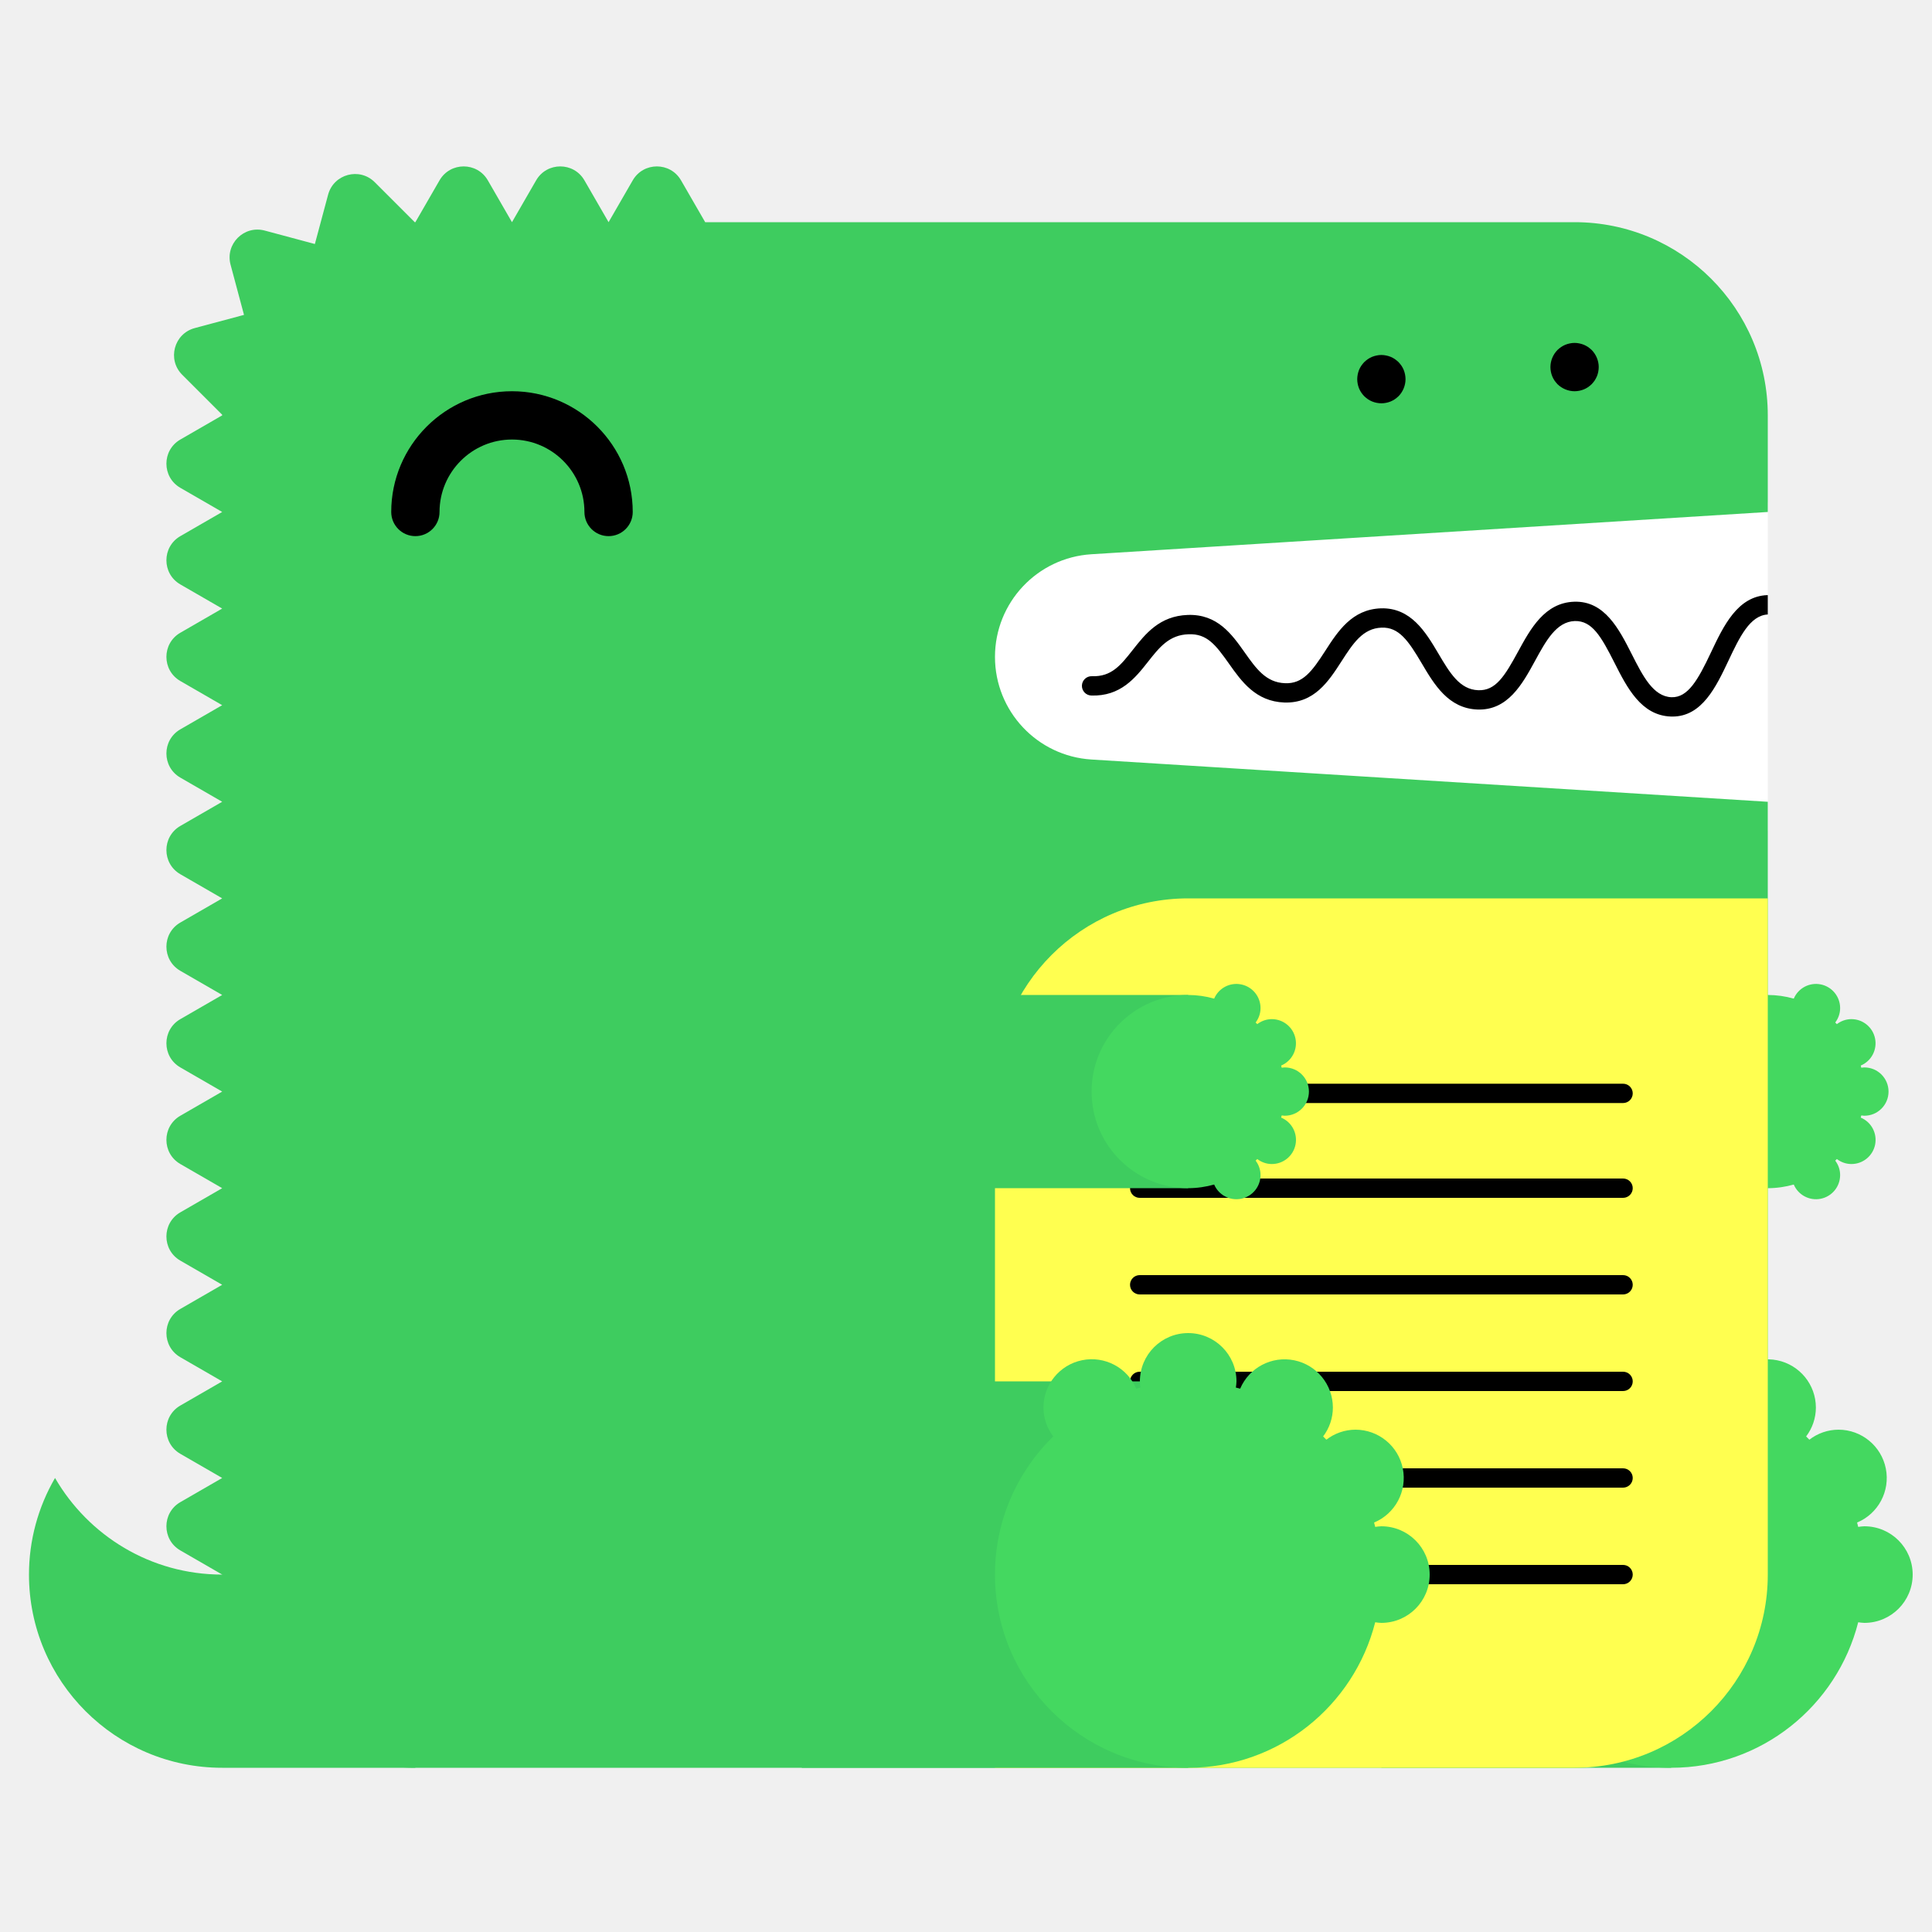
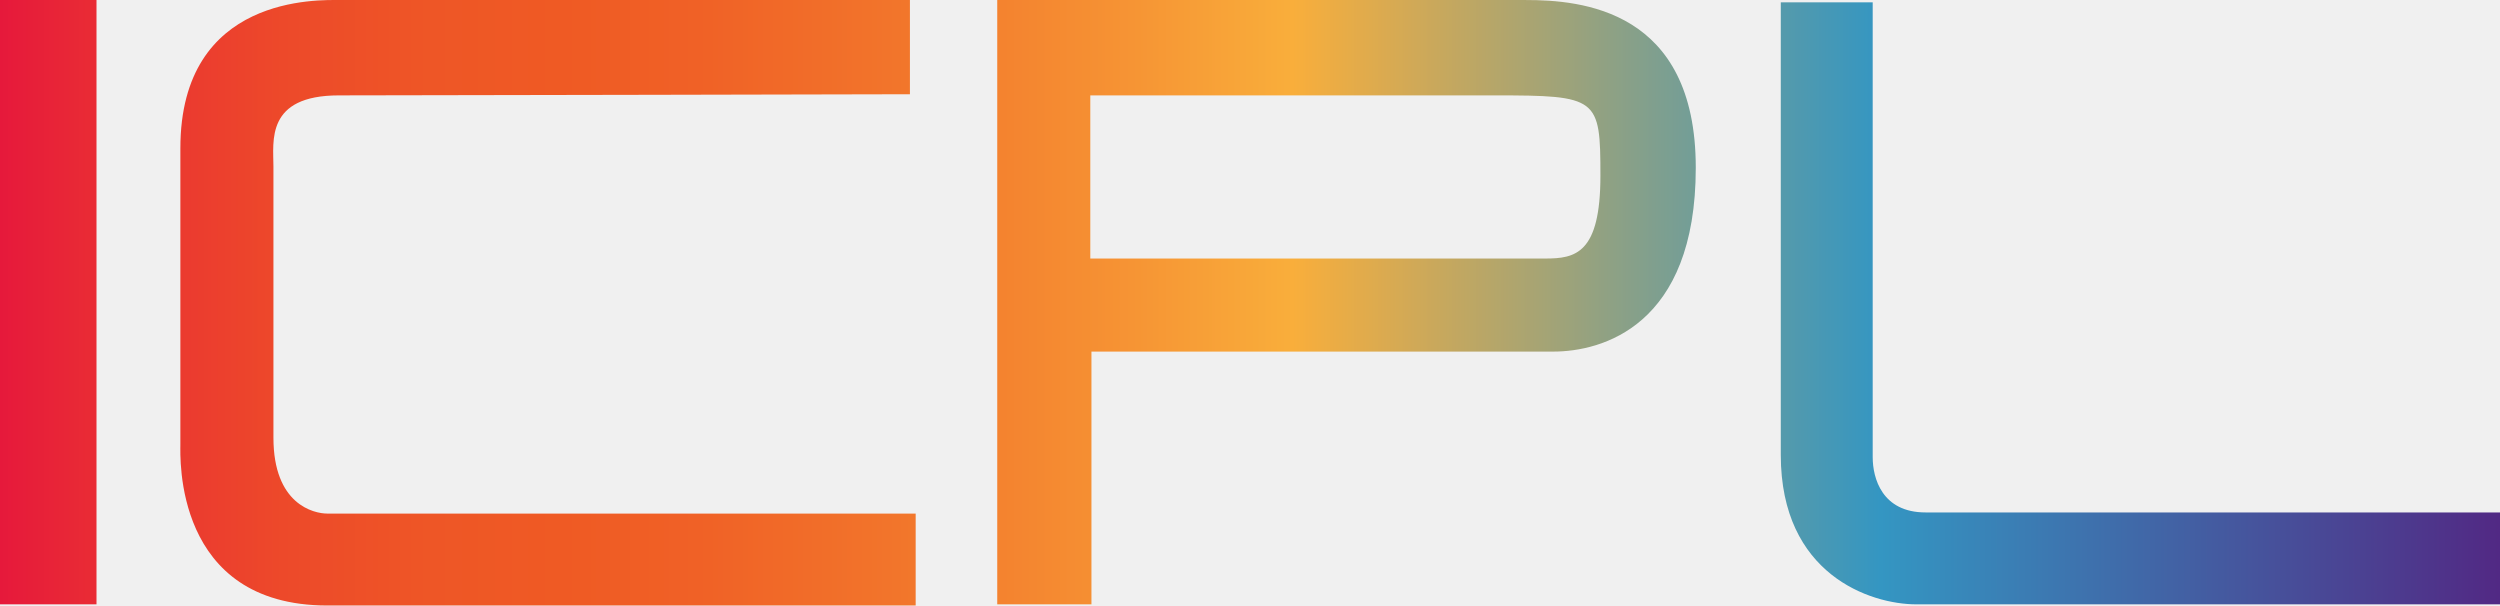
- <svg xmlns="http://www.w3.org/2000/svg" width="200" height="200" viewBox="0 0 200 200">
-   <g fill="none" fill-rule="evenodd">
-     <path fill="#FFF" d="M99 52h84v34H99z" />
-     <path d="M23 163c-7.398 0-13.843-4.027-17.303-10A19.886 19.886 0 0 0 3 163c0 11.046 8.954 20 20 20h20v-20H23z" fill="#3ECC5F" />
-     <path d="M112.98 57.376L183 53V43c0-11.046-8.954-20-20-20H73l-2.5-4.33c-1.112-1.925-3.889-1.925-5 0L63 23l-2.5-4.33c-1.111-1.925-3.889-1.925-5 0L53 23l-2.5-4.33c-1.111-1.925-3.889-1.925-5 0L43 23c-.022 0-.042.003-.065.003l-4.142-4.141c-1.57-1.571-4.252-.853-4.828 1.294l-1.369 5.104-5.192-1.392c-2.148-.575-4.111 1.389-3.535 3.536l1.39 5.193-5.102 1.367c-2.148.576-2.867 3.259-1.296 4.83l4.142 4.142c0 .021-.003.042-.003.064l-4.33 2.5c-1.925 1.111-1.925 3.889 0 5L23 53l-4.33 2.5c-1.925 1.111-1.925 3.889 0 5L23 63l-4.33 2.5c-1.925 1.111-1.925 3.889 0 5L23 73l-4.33 2.5c-1.925 1.111-1.925 3.889 0 5L23 83l-4.33 2.5c-1.925 1.111-1.925 3.889 0 5L23 93l-4.33 2.5c-1.925 1.111-1.925 3.889 0 5L23 103l-4.33 2.5c-1.925 1.111-1.925 3.889 0 5L23 113l-4.33 2.5c-1.925 1.111-1.925 3.889 0 5L23 123l-4.33 2.5c-1.925 1.111-1.925 3.889 0 5L23 133l-4.33 2.5c-1.925 1.111-1.925 3.889 0 5L23 143l-4.33 2.5c-1.925 1.111-1.925 3.889 0 5L23 153l-4.33 2.5c-1.925 1.111-1.925 3.889 0 5L23 163c0 11.046 8.954 20 20 20h120c11.046 0 20-8.954 20-20V83l-70.02-4.376A10.645 10.645 0 0 1 103 68c0-5.621 4.37-10.273 9.98-10.624" fill="#3ECC5F" />
-     <path fill="#3ECC5F" d="M143 183h30v-40h-30z" />
-     <path d="M193 158c-.219 0-.428.037-.639.064-.038-.15-.074-.301-.116-.451A5 5 0 0 0 190.32 148a4.96 4.96 0 0 0-3.016 1.036 26.531 26.531 0 0 0-.335-.336 4.955 4.955 0 0 0 1.011-2.987 5 5 0 0 0-9.599-1.959c-.148-.042-.297-.077-.445-.115.027-.211.064-.42.064-.639a5 5 0 0 0-5-5 5 5 0 0 0-5 5c0 .219.037.428.064.639-.148.038-.297.073-.445.115a4.998 4.998 0 0 0-9.599 1.959c0 1.125.384 2.151 1.011 2.987-3.717 3.632-6.031 8.693-6.031 14.3 0 11.046 8.954 20 20 20 9.339 0 17.16-6.41 19.361-15.064.211.027.42.064.639.064a5 5 0 0 0 5-5 5 5 0 0 0-5-5" fill="#44D860" />
-     <path fill="#3ECC5F" d="M153 123h30v-20h-30z" />
-     <path d="M193 115.5a2.5 2.5 0 1 0 0-5c-.109 0-.214.019-.319.032-.02-.075-.037-.15-.058-.225a2.501 2.501 0 0 0-.963-4.807c-.569 0-1.088.197-1.508.518a6.653 6.653 0 0 0-.168-.168c.314-.417.506-.931.506-1.494a2.5 2.5 0 0 0-4.8-.979A9.987 9.987 0 0 0 183 103c-5.522 0-10 4.478-10 10s4.478 10 10 10c.934 0 1.833-.138 2.69-.377a2.5 2.5 0 0 0 4.8-.979c0-.563-.192-1.077-.506-1.494.057-.055.113-.111.168-.168.42.321.939.518 1.508.518a2.5 2.5 0 0 0 .963-4.807c.021-.074.038-.15.058-.225.105.013.21.032.319.032" fill="#44D860" />
-     <path d="M63 55.5a2.5 2.5 0 0 1-2.5-2.5c0-4.136-3.364-7.5-7.5-7.5s-7.5 3.364-7.5 7.5a2.5 2.5 0 1 1-5 0c0-6.893 5.607-12.5 12.5-12.5S65.5 46.107 65.5 53a2.5 2.5 0 0 1-2.5 2.5" fill="#000" />
-     <path d="M103 183h60c11.046 0 20-8.954 20-20V93h-60c-11.046 0-20 8.954-20 20v70z" fill="#FFFF50" />
-     <path d="M168.02 124h-50.04a1 1 0 1 1 0-2h50.04a1 1 0 1 1 0 2m0 20h-50.04a1 1 0 1 1 0-2h50.04a1 1 0 1 1 0 2m0 20h-50.04a1 1 0 1 1 0-2h50.04a1 1 0 1 1 0 2m0-49.814h-50.04a1 1 0 1 1 0-2h50.04a1 1 0 1 1 0 2m0 19.814h-50.04a1 1 0 1 1 0-2h50.04a1 1 0 1 1 0 2m0 20h-50.04a1 1 0 1 1 0-2h50.04a1 1 0 1 1 0 2M183 61.611c-.012 0-.022-.006-.034-.005-3.09.105-4.552 3.196-5.842 5.923-1.346 2.85-2.387 4.703-4.093 4.647-1.889-.068-2.969-2.202-4.113-4.46-1.314-2.594-2.814-5.536-5.963-5.426-3.046.104-4.513 2.794-5.807 5.167-1.377 2.528-2.314 4.065-4.121 3.994-1.927-.07-2.951-1.805-4.136-3.813-1.321-2.236-2.848-4.75-5.936-4.664-2.994.103-4.465 2.385-5.763 4.4-1.373 2.13-2.335 3.428-4.165 3.351-1.973-.07-2.992-1.51-4.171-3.177-1.324-1.873-2.816-3.993-5.895-3.89-2.928.1-4.399 1.97-5.696 3.618-1.232 1.564-2.194 2.802-4.229 2.724a1 1 0 0 0-.072 2c3.017.101 4.545-1.8 5.872-3.487 1.177-1.496 2.193-2.787 4.193-2.855 1.926-.082 2.829 1.115 4.195 3.045 1.297 1.834 2.769 3.914 5.731 4.021 3.103.104 4.596-2.215 5.918-4.267 1.182-1.834 2.202-3.417 4.15-3.484 1.793-.067 2.769 1.35 4.145 3.681 1.297 2.197 2.766 4.686 5.787 4.796 3.125.108 4.634-2.62 5.949-5.035 1.139-2.088 2.214-4.06 4.119-4.126 1.793-.042 2.728 1.595 4.111 4.33 1.292 2.553 2.757 5.445 5.825 5.556l.169.003c3.064 0 4.518-3.075 5.805-5.794 1.139-2.41 2.217-4.68 4.067-4.773v-2z" fill="#000" />
-     <path fill="#3ECC5F" d="M83 183h40v-40H83z" />
-     <path d="M143 158c-.219 0-.428.037-.639.064-.038-.15-.074-.301-.116-.451A5 5 0 0 0 140.32 148a4.96 4.96 0 0 0-3.016 1.036 26.531 26.531 0 0 0-.335-.336 4.955 4.955 0 0 0 1.011-2.987 5 5 0 0 0-9.599-1.959c-.148-.042-.297-.077-.445-.115.027-.211.064-.42.064-.639a5 5 0 0 0-5-5 5 5 0 0 0-5 5c0 .219.037.428.064.639-.148.038-.297.073-.445.115a4.998 4.998 0 0 0-9.599 1.959c0 1.125.384 2.151 1.011 2.987-3.717 3.632-6.031 8.693-6.031 14.3 0 11.046 8.954 20 20 20 9.339 0 17.16-6.41 19.361-15.064.211.027.42.064.639.064a5 5 0 0 0 5-5 5 5 0 0 0-5-5" fill="#44D860" />
-     <path fill="#3ECC5F" d="M83 123h40v-20H83z" />
-     <path d="M133 115.5a2.5 2.5 0 1 0 0-5c-.109 0-.214.019-.319.032-.02-.075-.037-.15-.058-.225a2.501 2.501 0 0 0-.963-4.807c-.569 0-1.088.197-1.508.518a6.653 6.653 0 0 0-.168-.168c.314-.417.506-.931.506-1.494a2.5 2.5 0 0 0-4.8-.979A9.987 9.987 0 0 0 123 103c-5.522 0-10 4.478-10 10s4.478 10 10 10c.934 0 1.833-.138 2.69-.377a2.5 2.5 0 0 0 4.8-.979c0-.563-.192-1.077-.506-1.494.057-.055.113-.111.168-.168.42.321.939.518 1.508.518a2.5 2.5 0 0 0 .963-4.807c.021-.074.038-.15.058-.225.105.013.21.032.319.032" fill="#44D860" />
-     <path d="M143 41.75c-.16 0-.33-.02-.49-.05a2.52 2.52 0 0 1-.47-.14c-.15-.06-.29-.14-.431-.23-.13-.09-.259-.2-.38-.31-.109-.12-.219-.24-.309-.38s-.17-.28-.231-.43a2.619 2.619 0 0 1-.189-.96c0-.16.02-.33.05-.49.03-.16.08-.31.139-.47.061-.15.141-.29.231-.43.09-.13.2-.26.309-.38.121-.11.25-.22.38-.31.141-.09.281-.17.431-.23.149-.06.31-.11.47-.14.32-.07.65-.07.98 0 .159.03.32.08.47.14.149.06.29.14.43.23.13.09.259.2.38.31.11.12.22.25.31.38.09.14.17.28.23.43.06.16.11.31.14.47.029.16.05.33.05.49 0 .66-.271 1.31-.73 1.77-.121.11-.25.22-.38.31-.14.09-.281.17-.43.23a2.565 2.565 0 0 1-.96.19m20-1.25c-.66 0-1.3-.27-1.771-.73a3.802 3.802 0 0 1-.309-.38c-.09-.14-.17-.28-.231-.43a2.619 2.619 0 0 1-.189-.96c0-.66.27-1.3.729-1.77.121-.11.25-.22.38-.31.141-.09.281-.17.431-.23.149-.06.31-.11.47-.14.32-.07.66-.07.98 0 .159.03.32.08.47.14.149.06.29.14.43.23.13.09.259.2.38.31.459.47.73 1.11.73 1.77 0 .16-.021.33-.05.49-.03.16-.08.32-.14.47-.07.15-.14.29-.23.43-.09.13-.2.26-.31.38-.121.11-.25.22-.38.31-.14.09-.281.17-.43.23a2.565 2.565 0 0 1-.96.19" fill="#000" />
-   </g>
+ <svg xmlns="http://www.w3.org/2000/svg" width="1088" height="263.512" viewBox="0 0 1088 263.512">
+   <defs>
+     <linearGradient id="a" y1="0.5" x2="1" y2="0.5" gradientUnits="objectBoundingBox">
+       <stop offset="0" stop-color="#e6173c" />
+       <stop offset="0.057" stop-color="#ea3332" />
+       <stop offset="0.116" stop-color="#ed492a" />
+       <stop offset="0.174" stop-color="#ee5626" />
+       <stop offset="0.227" stop-color="#ef5a24" />
+       <stop offset="0.281" stop-color="#f06126" />
+       <stop offset="0.36" stop-color="#f2752b" />
+       <stop offset="0.453" stop-color="#f69434" />
+       <stop offset="0.517" stop-color="#f9ae3b" />
+       <stop offset="0.75" stop-color="#3496c2" />
+       <stop offset="1" stop-color="#522783" />
+     </linearGradient>
+   </defs>
+   <path d="M424.12,408.26h42v263h-42Zm396,41v-41h-248c-9,0-69.5-2.5-69.5,64.5v129c0,5-3,70,64,70h256v-40h-256c-6,0-23.5-4-23.5-33v-118c0-11-3.5-31,28.5-31S820.12,449.26,820.12,449.26Zm342,32c0,69-41,80-62,80h-201v110h-41v-263h230C1112.12,408.26,1162.12,412.26,1162.12,481.26Zm-41.5,3.5c0-34-1-35-46-35h-176v71h198C1109.62,520.76,1120.62,518.76,1120.62,484.76Zm78.5,121.5c0,52,39,65,59,65h254v-40h-250c-19,0-23-15-23-24v-198h-40Z" transform="translate(-424.12 -408.248)" fill="url(#a)" />
</svg>
